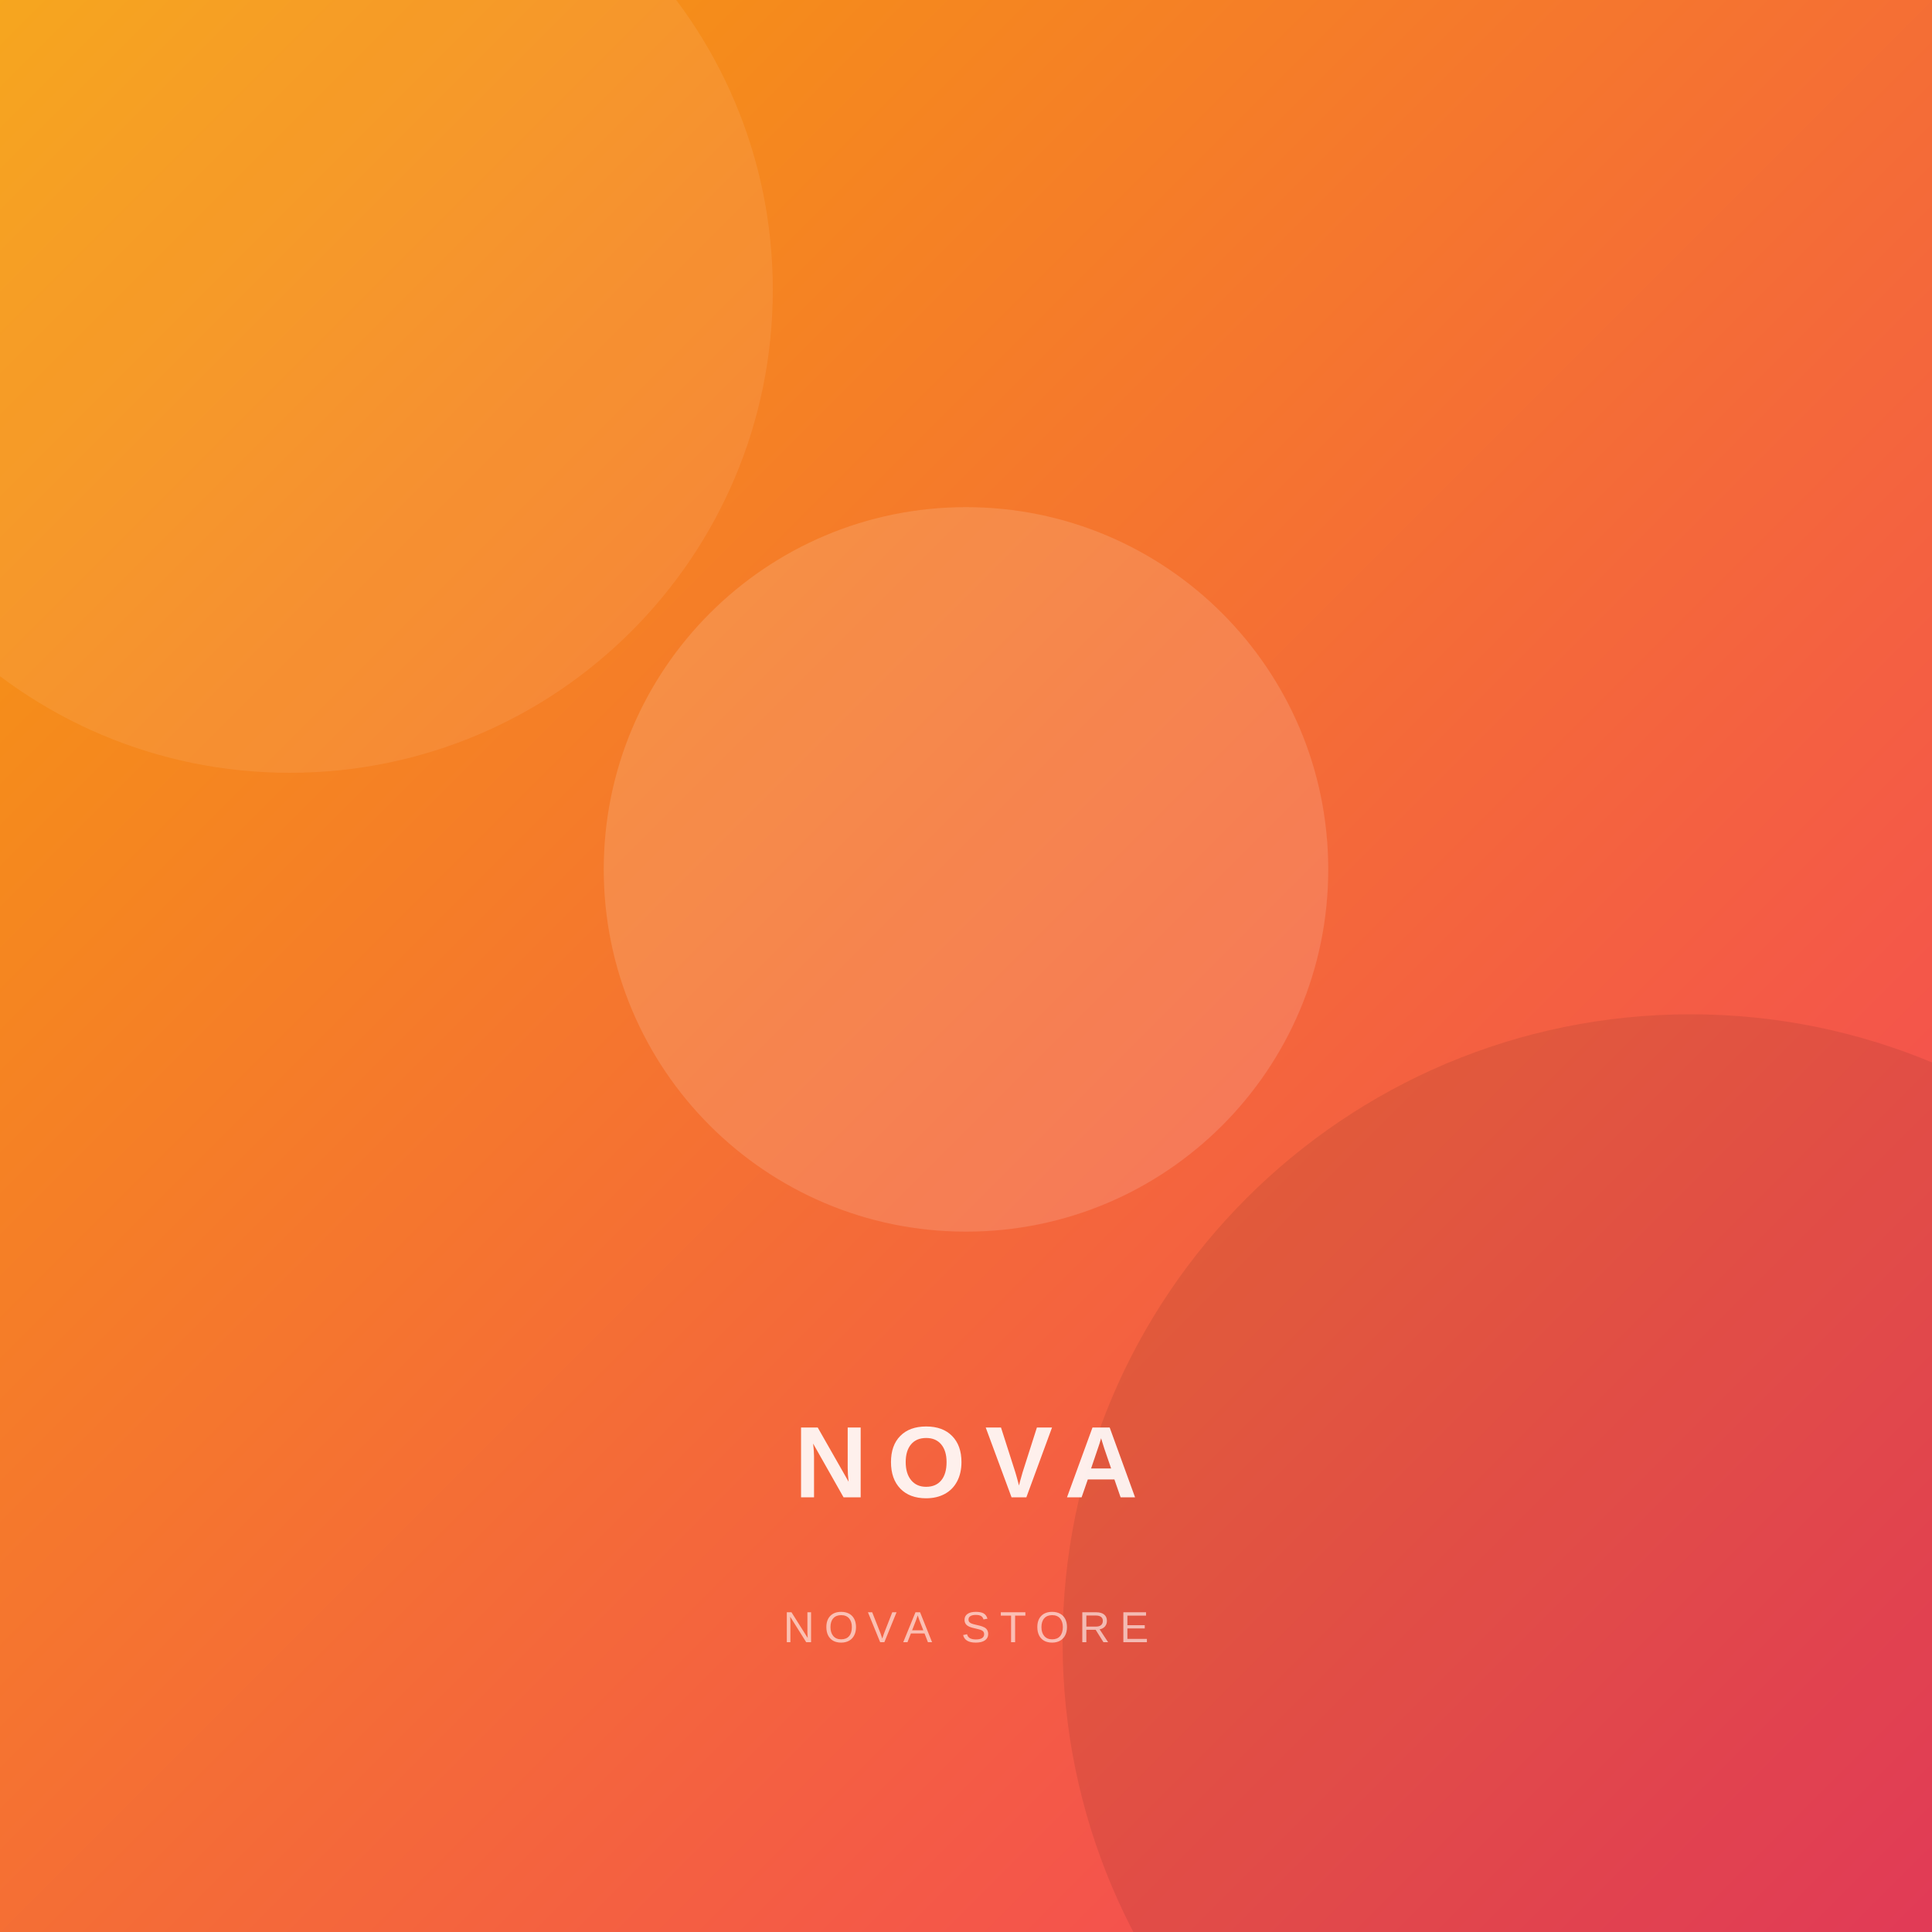
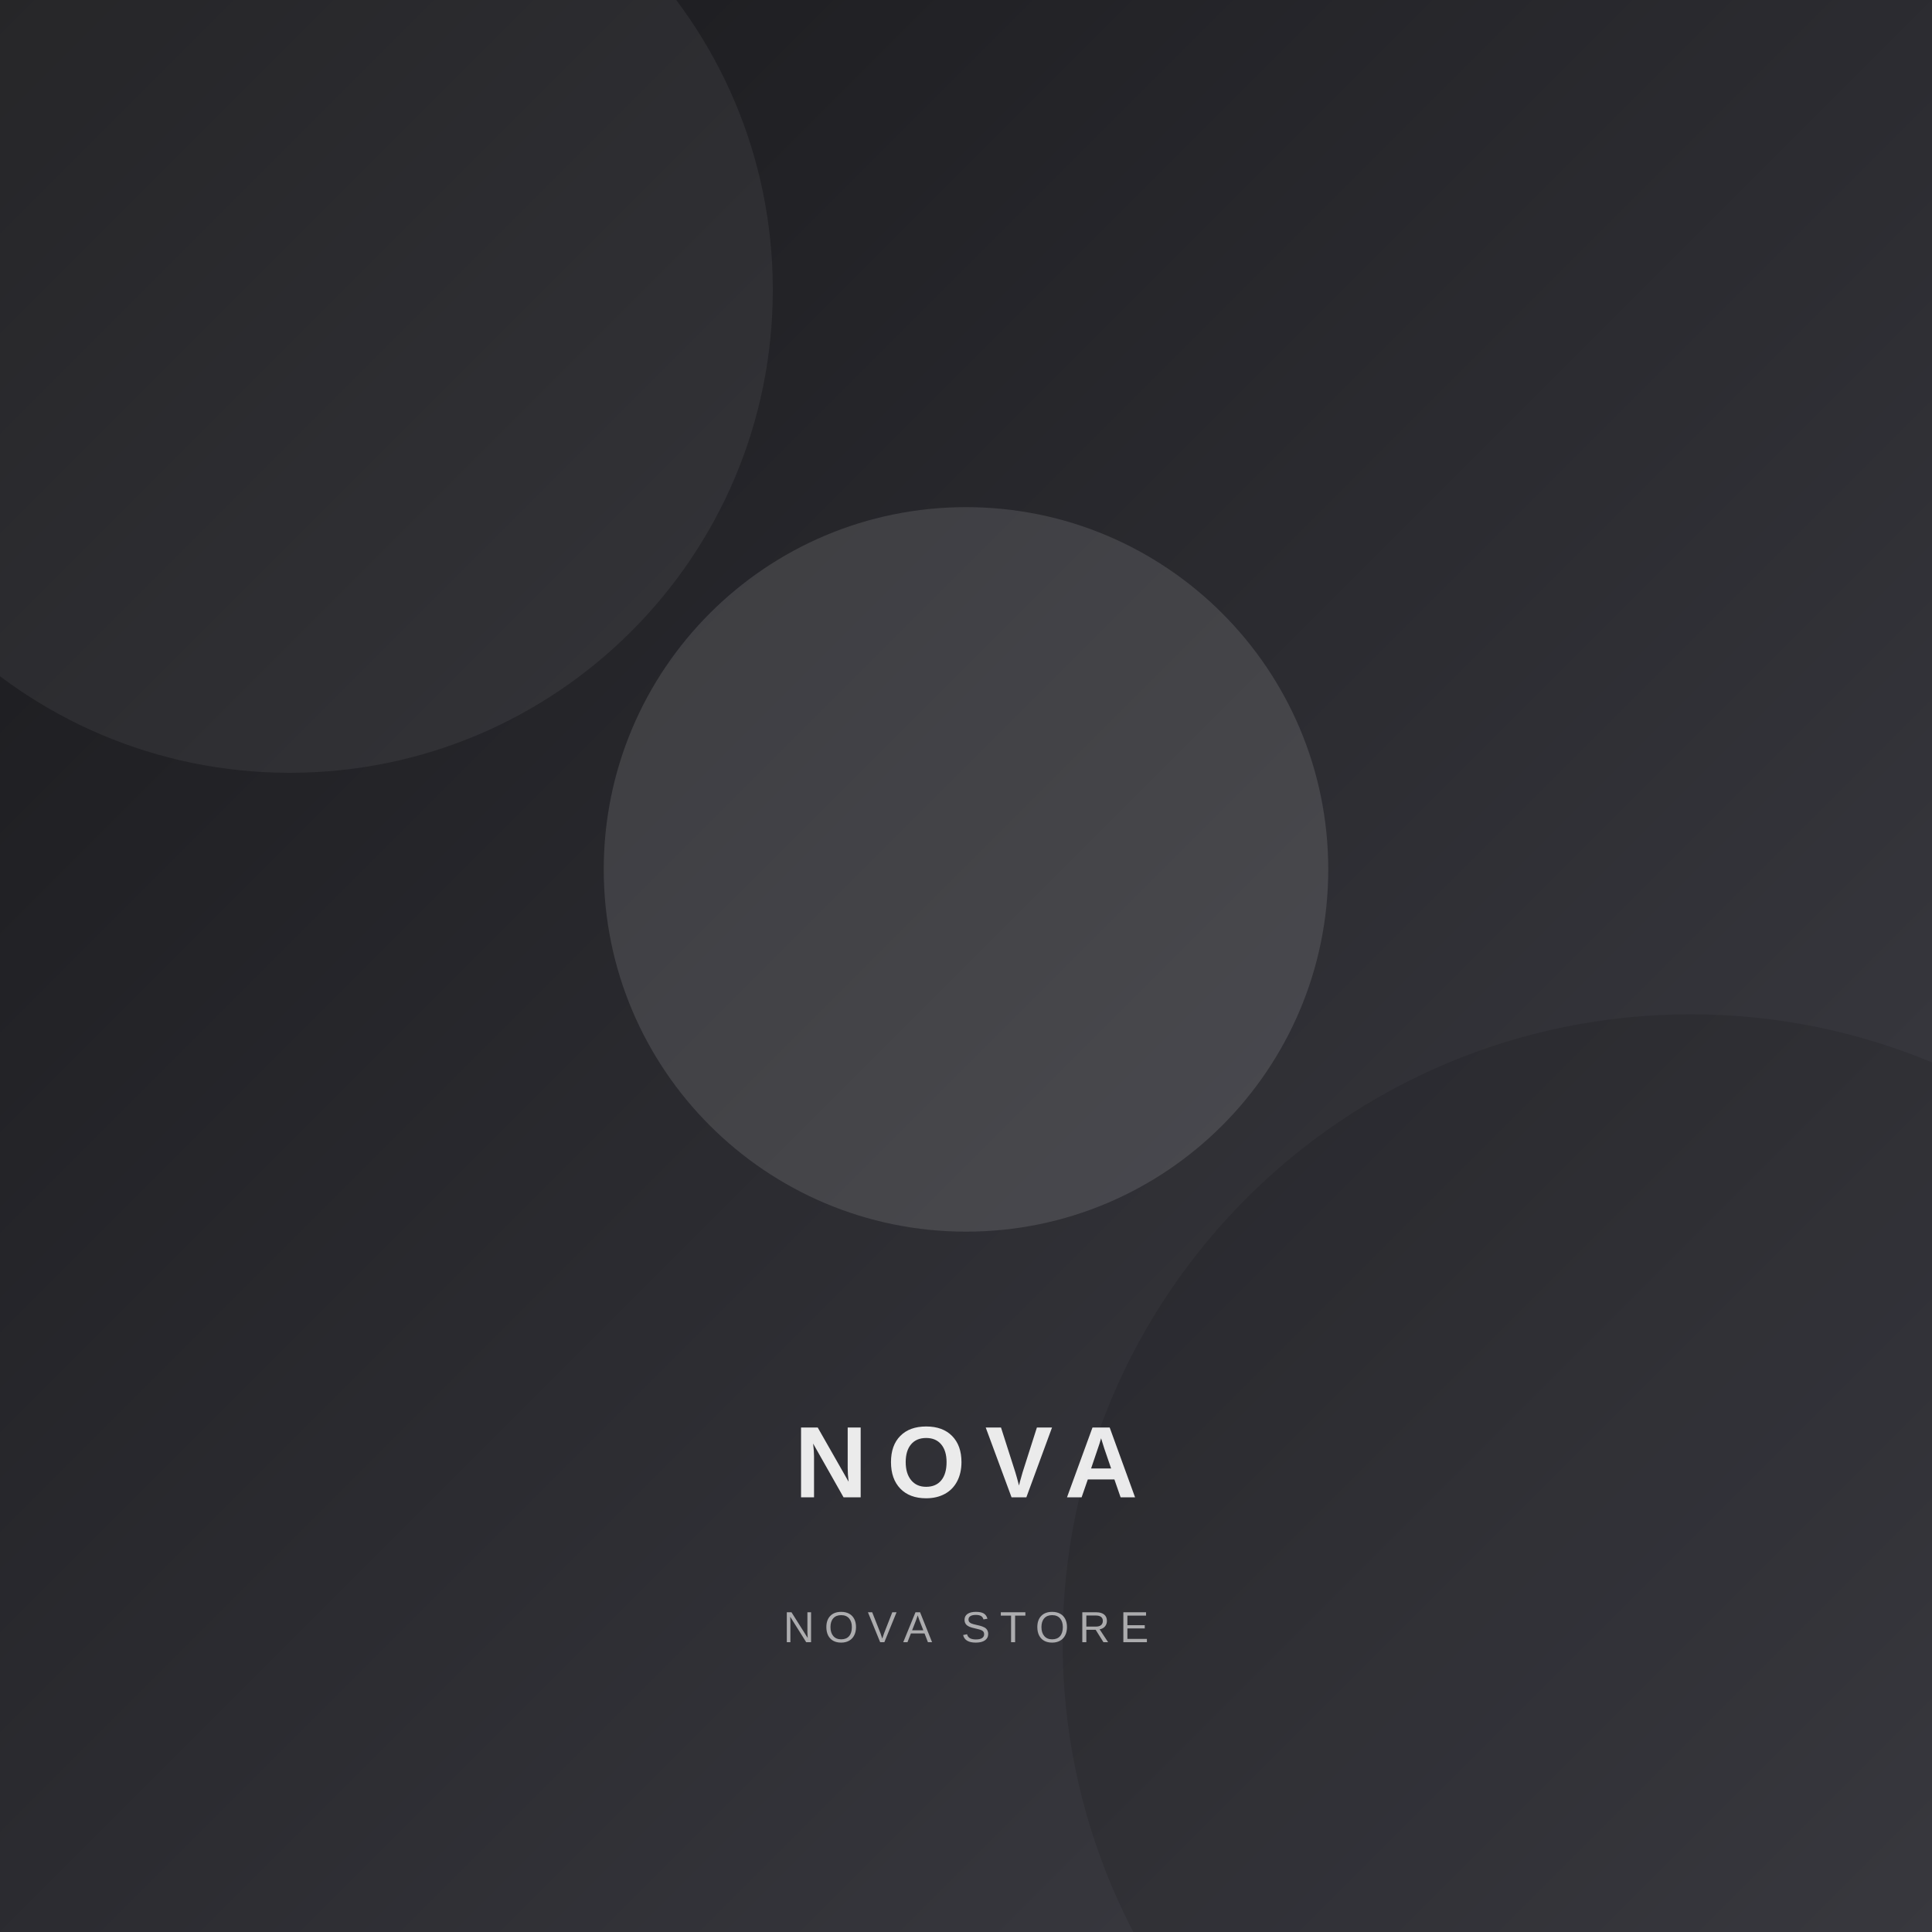
<svg xmlns="http://www.w3.org/2000/svg" width="800" height="800" viewBox="0 0 800 800">
  <defs>
    <linearGradient id="g21" x1="0" y1="0" x2="1" y2="1">
-       <stop offset="0%" stop-color="#f59e0b" />
-       <stop offset="100%" stop-color="#f43f5e" />
+       <stop offset="0%" stop-color="#18181b" />
+       <stop offset="100%" stop-color="#3f3f46" />
    </linearGradient>
  </defs>
  <rect width="800" height="800" fill="url(#g21)" />
-   <circle cx="120" cy="120" r="200" fill="rgba(255,255,255,0.08)" />
-   <circle cx="700" cy="680" r="260" fill="rgba(0,0,0,0.08)" />
-   <circle cx="400" cy="360" r="150" fill="rgba(255,255,255,0.14)" />
+   <circle cx="120" cy="120" r="200" fill="rgba(255,255,255,0.06)" />
+   <circle cx="700" cy="680" r="260" fill="rgba(0,0,0,0.12)" />
+   <circle cx="400" cy="360" r="150" fill="rgba(255,255,255,0.12)" />
  <text x="400" y="620" text-anchor="middle" font-family="Arial, sans-serif" font-size="42" font-weight="700" letter-spacing="8" fill="rgba(255,255,255,0.9)">NOVA</text>
  <text x="400" y="680" text-anchor="middle" font-family="Arial, sans-serif" font-size="18" letter-spacing="4" fill="rgba(255,255,255,0.6)">NOVA STORE</text>
</svg>
